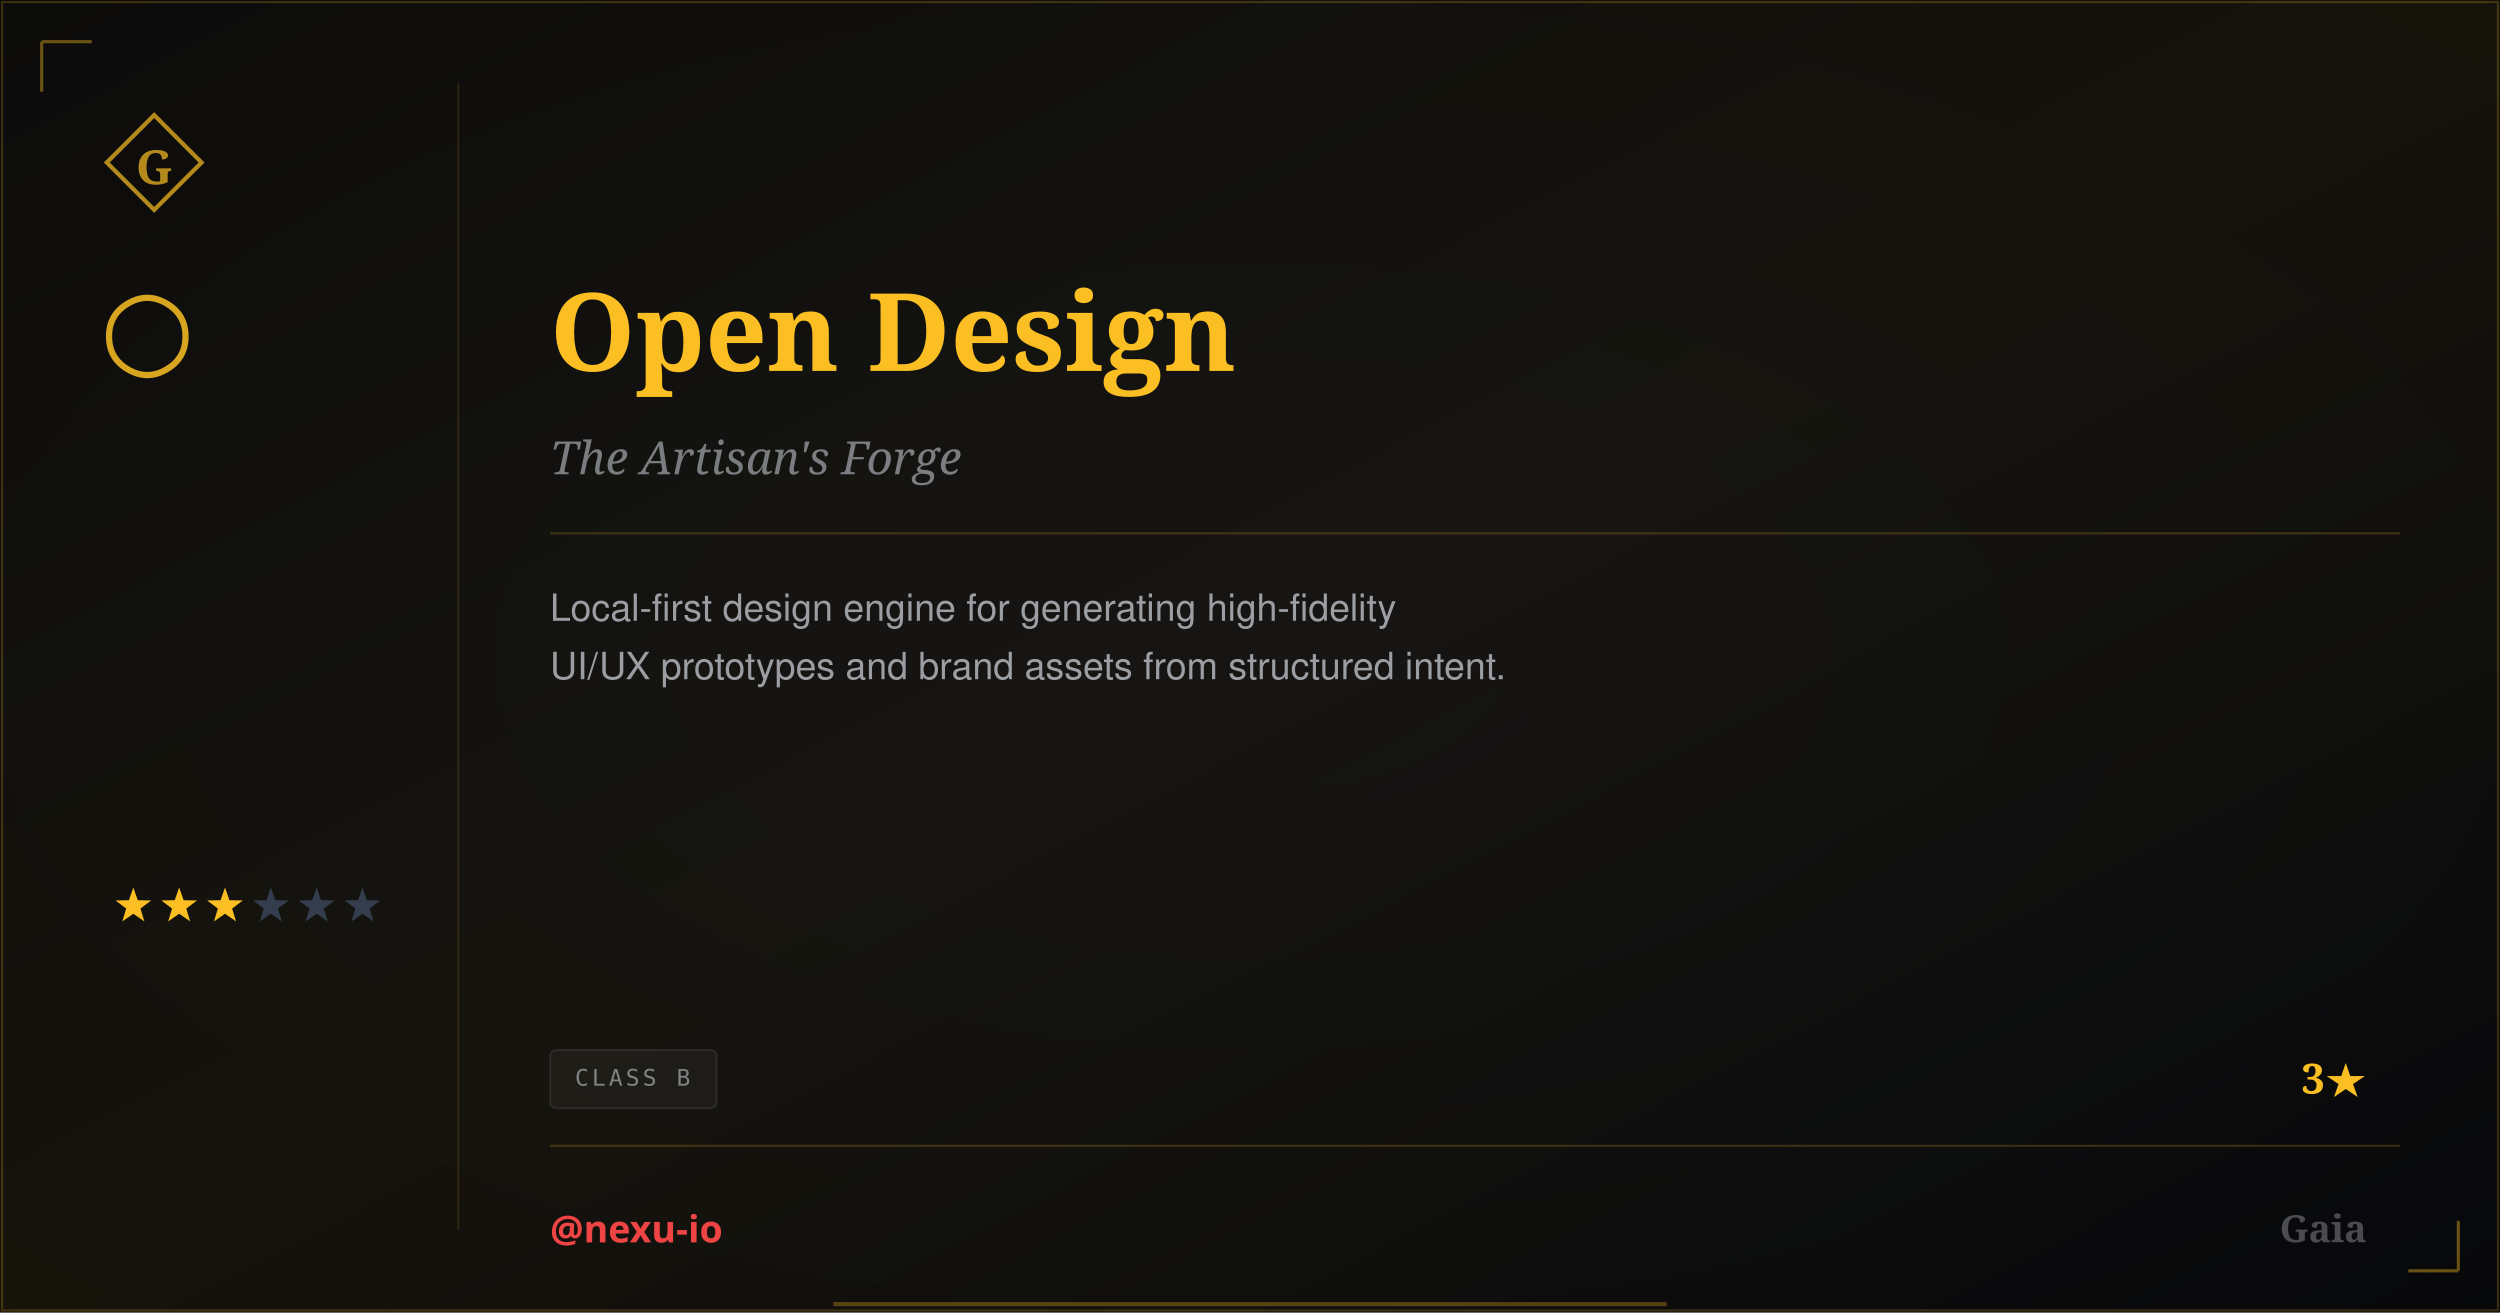
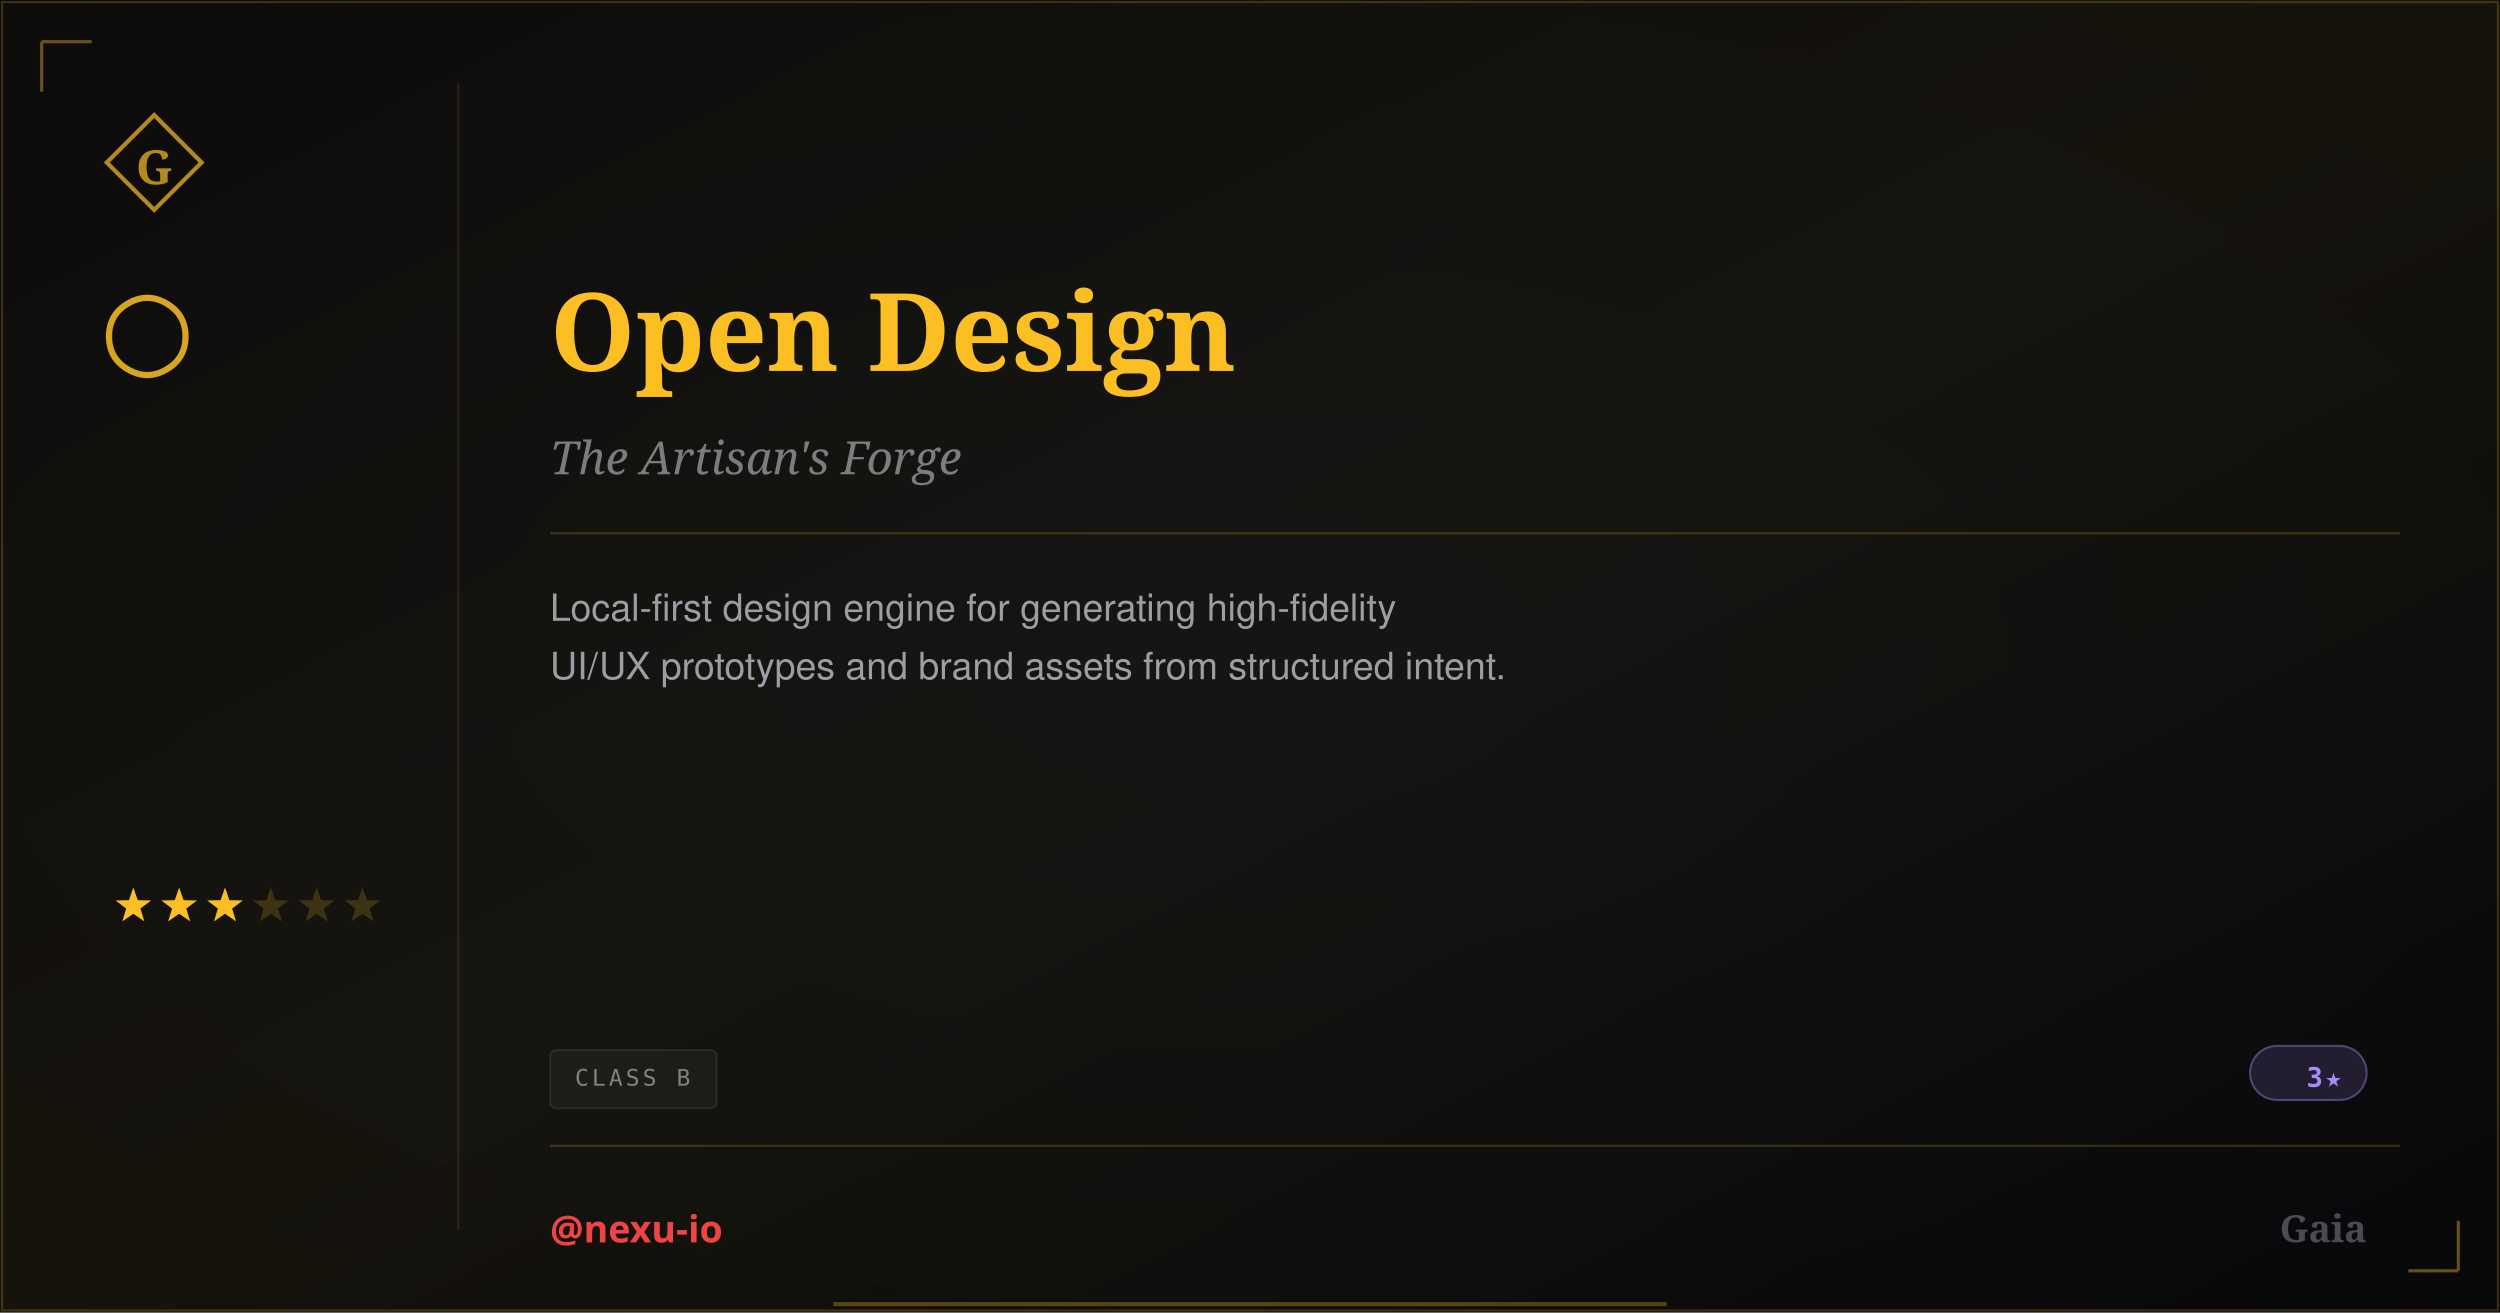
<svg xmlns="http://www.w3.org/2000/svg" width="1200" height="630" viewBox="0 0 1200 630">
  <defs>
    <linearGradient id="grad-nexu-io-open-design" x1="0" y1="0" x2="1" y2="1">
      <stop offset="0%" stop-color="#fbbf24" stop-opacity="0.04" />
      <stop offset="50%" stop-color="#fbbf24" stop-opacity="0.08" />
      <stop offset="100%" stop-color="#fbbf24" stop-opacity="0.02" />
    </linearGradient>
  </defs>
  <rect width="1200" height="630" fill="#030712" />
  <defs>
    <radialGradient id="vign-nexu-io-open-design" cx="50%" cy="50%" r="70%">
      <stop offset="0%" stop-color="transparent" />
      <stop offset="100%" stop-color="rgba(0,0,0,0.5)" />
    </radialGradient>
  </defs>
  <rect width="1200" height="630" fill="url(#vign-nexu-io-open-design)" />
  <rect width="1200" height="630" fill="url(#grad-nexu-io-open-design)" />
  <rect x="1" y="1" width="1198" height="628" fill="none" stroke="rgba(251,191,36,0.2)" stroke-width="1" />
  <path d="M 20 20 L 20 44 M 20 20 L 44 20" stroke="rgba(251,191,36,0.4)" stroke-width="1.5" fill="none" />
  <path d="M 1180 610 L 1180 586 M 1180 610 L 1156 610" stroke="rgba(251,191,36,0.4)" stroke-width="1.5" fill="none" />
  <svg x="48" y="52" width="52" height="52" viewBox="0 0 64 64">
    <path d="M 32 4 L 60 32 L 32 60 L 4 32 Z" fill="none" stroke="#fbbf24" stroke-width="2.5" stroke-linejoin="miter" opacity="0.7" />
    <text x="32" y="34" font-family="Georgia,serif" font-weight="600" font-size="28" fill="#fbbf24" text-anchor="middle" dominant-baseline="central" opacity="0.7">G</text>
  </svg>
  <text x="48" y="175" font-family="Georgia,serif" font-size="52" fill="#fbbf24" opacity="0.85">○</text>
-   <polygon points="64.00,426.00 66.12,432.09 72.56,432.22 67.42,436.11 69.29,442.28 64.00,438.60 58.71,442.28 60.58,436.11 55.44,432.22 61.88,432.09" fill="#fbbf24" />
-   <polygon points="86.00,426.00 88.12,432.09 94.56,432.22 89.42,436.11 91.29,442.28 86.00,438.60 80.71,442.28 82.58,436.11 77.44,432.22 83.88,432.09" fill="#fbbf24" />
-   <polygon points="108.00,426.00 110.12,432.09 116.56,432.22 111.42,436.11 113.29,442.28 108.00,438.60 102.71,442.28 104.58,436.11 99.44,432.22 105.88,432.09" fill="#fbbf24" />
-   <polygon points="130.00,426.00 132.12,432.09 138.56,432.22 133.42,436.11 135.29,442.28 130.00,438.60 124.71,442.28 126.58,436.11 121.44,432.22 127.88,432.09" fill="#333d4d" />
-   <polygon points="152.00,426.00 154.12,432.09 160.56,432.22 155.42,436.11 157.29,442.28 152.00,438.60 146.71,442.28 148.58,436.11 143.44,432.22 149.88,432.09" fill="#333d4d" />
-   <polygon points="174.00,426.00 176.12,432.09 182.56,432.22 177.42,436.11 179.29,442.28 174.00,438.60 168.71,442.28 170.58,436.11 165.44,432.22 171.88,432.09" fill="#333d4d" />
+   <polygon points="64.00,426.00 66.12,432.09 72.56,432.22 67.42,436.11 69.29,442.28 64.00,438.60 58.71,442.28 60.58,436.11 55.44,432.22 61.88,432.09" fill="#fbbf24" opacity="1" />
+   <polygon points="86.00,426.00 88.12,432.09 94.56,432.22 89.42,436.11 91.29,442.28 86.00,438.60 80.71,442.28 82.58,436.11 77.44,432.22 83.88,432.09" fill="#fbbf24" opacity="1" />
+   <polygon points="108.00,426.00 110.12,432.09 116.56,432.22 111.42,436.11 113.29,442.28 108.00,438.60 102.71,442.28 104.58,436.11 99.44,432.22 105.88,432.09" fill="#fbbf24" opacity="1" />
+   <polygon points="130.00,426.00 132.12,432.09 138.56,432.22 133.42,436.11 135.29,442.28 130.00,438.60 124.71,442.28 126.58,436.11 121.44,432.22 127.88,432.09" fill="#fbbf24" opacity="0.18" />
+   <polygon points="152.00,426.00 154.12,432.09 160.56,432.22 155.42,436.11 157.29,442.28 152.00,438.60 146.71,442.28 148.58,436.11 143.44,432.22 149.88,432.09" fill="#fbbf24" opacity="0.18" />
+   <polygon points="174.00,426.00 176.12,432.09 182.56,432.22 177.42,436.11 179.29,442.28 174.00,438.60 168.71,442.28 170.58,436.11 165.44,432.22 171.88,432.09" fill="#fbbf24" opacity="0.18" />
  <line x1="220" y1="40" x2="220" y2="590" stroke="rgba(251,191,36,0.12)" stroke-width="1" />
  <text x="264" y="160" font-family="EB Garamond,Georgia,serif" font-size="52" font-weight="600" fill="#fbbf24" dominant-baseline="middle">Open Design</text>
  <text x="264" y="220" font-family="EB Garamond,Georgia,serif" font-size="22" font-style="italic" fill="rgba(226,232,240,0.5)" dominant-baseline="middle">The Artisan's Forge</text>
  <line x1="264" y1="256" x2="1152" y2="256" stroke="rgba(251,191,36,0.2)" stroke-width="1" />
  <text x="264" y="298" font-family="Bricolage Grotesque,Helvetica,Arial,sans-serif" font-size="18" fill="rgba(226,232,240,0.65)">
    <tspan x="264" dy="0">Local-first design engine for generating high-fidelity</tspan>
    <tspan x="264" dy="28">UI/UX prototypes and brand assets from structured intent.</tspan>
  </text>
  <rect x="264" y="504" width="80" height="28" rx="3" fill="rgba(255,255,255,0.04)" stroke="rgba(255,255,255,0.08)" stroke-width="1" />
  <text x="276" y="518" font-family="monospace" font-size="11" letter-spacing="1.5" fill="rgba(226,232,240,0.5)" dominant-baseline="middle" text-transform="uppercase">CLASS B</text>
-   <text x="1136" y="518" font-family="EB Garamond,Georgia,serif" font-size="20" font-weight="600" fill="#fbbf24" text-anchor="end" dominant-baseline="middle">3★</text>
+   <rect x="1080" y="502" width="56" height="26" rx="13" fill="rgba(167,139,250,.15)" stroke="rgba(167,139,250,.4)" stroke-width="1" />
+   <text x="1124" y="518" font-family="'Departure Mono','JetBrains Mono',monospace" font-size="13" font-weight="600" letter-spacing="1.2" fill="#a78bfa" text-anchor="end" dominant-baseline="middle">3★</text>
  <line x1="264" y1="550" x2="1152" y2="550" stroke="rgba(251,191,36,0.2)" stroke-width="1" />
  <text x="264" y="590" font-family="'Bricolage Grotesque',sans-serif" font-size="18" font-weight="600" fill="#ef4444" dominant-baseline="middle">@nexu-io</text>
  <text x="1136" y="590" font-family="EB Garamond,Georgia,serif" font-size="18" font-weight="600" fill="rgba(226,232,240,0.3)" text-anchor="end" dominant-baseline="middle">Gaia</text>
  <line x1="400" y1="626" x2="800" y2="626" stroke="#fbbf24" stroke-width="2" stroke-opacity="0.3" />
</svg>
